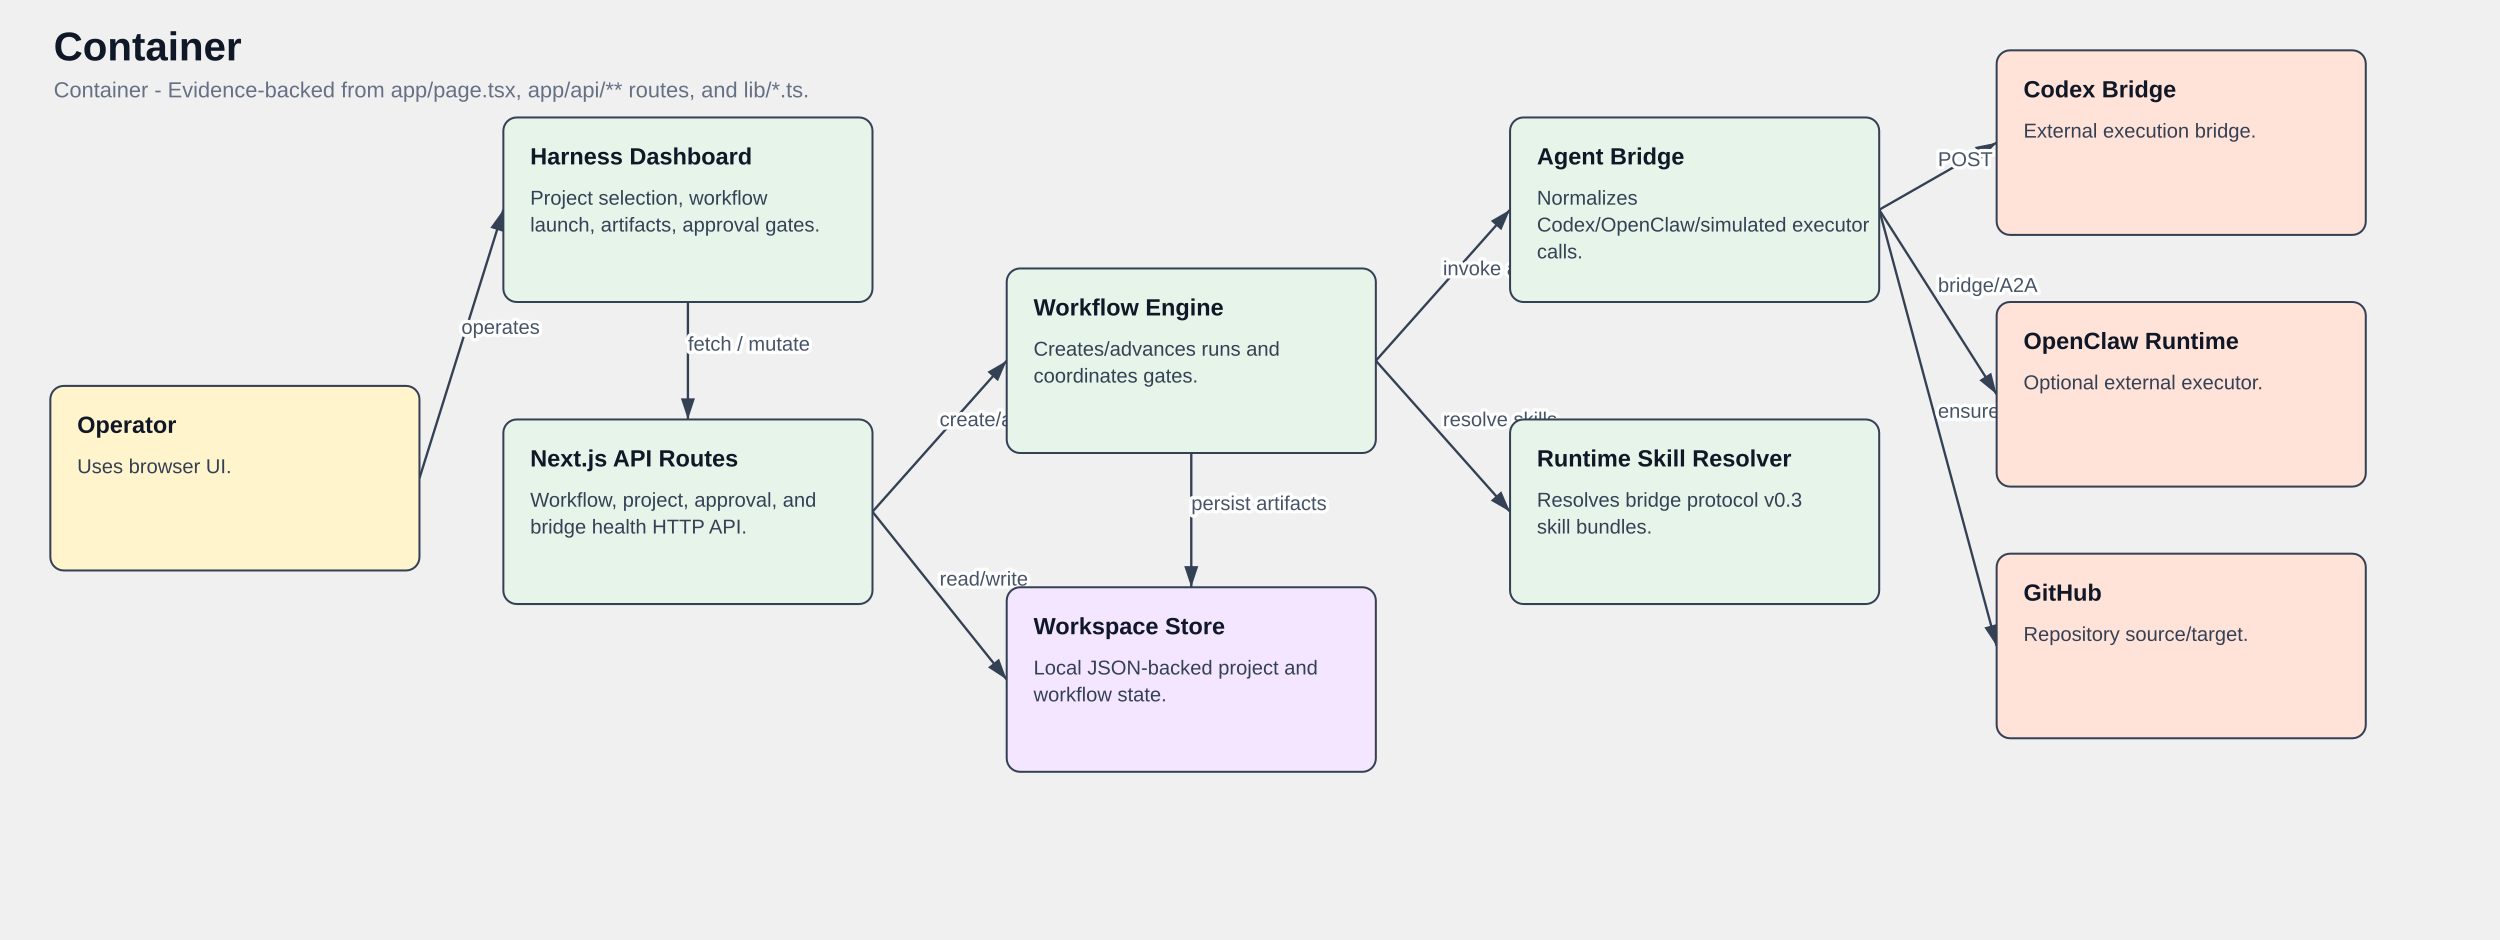
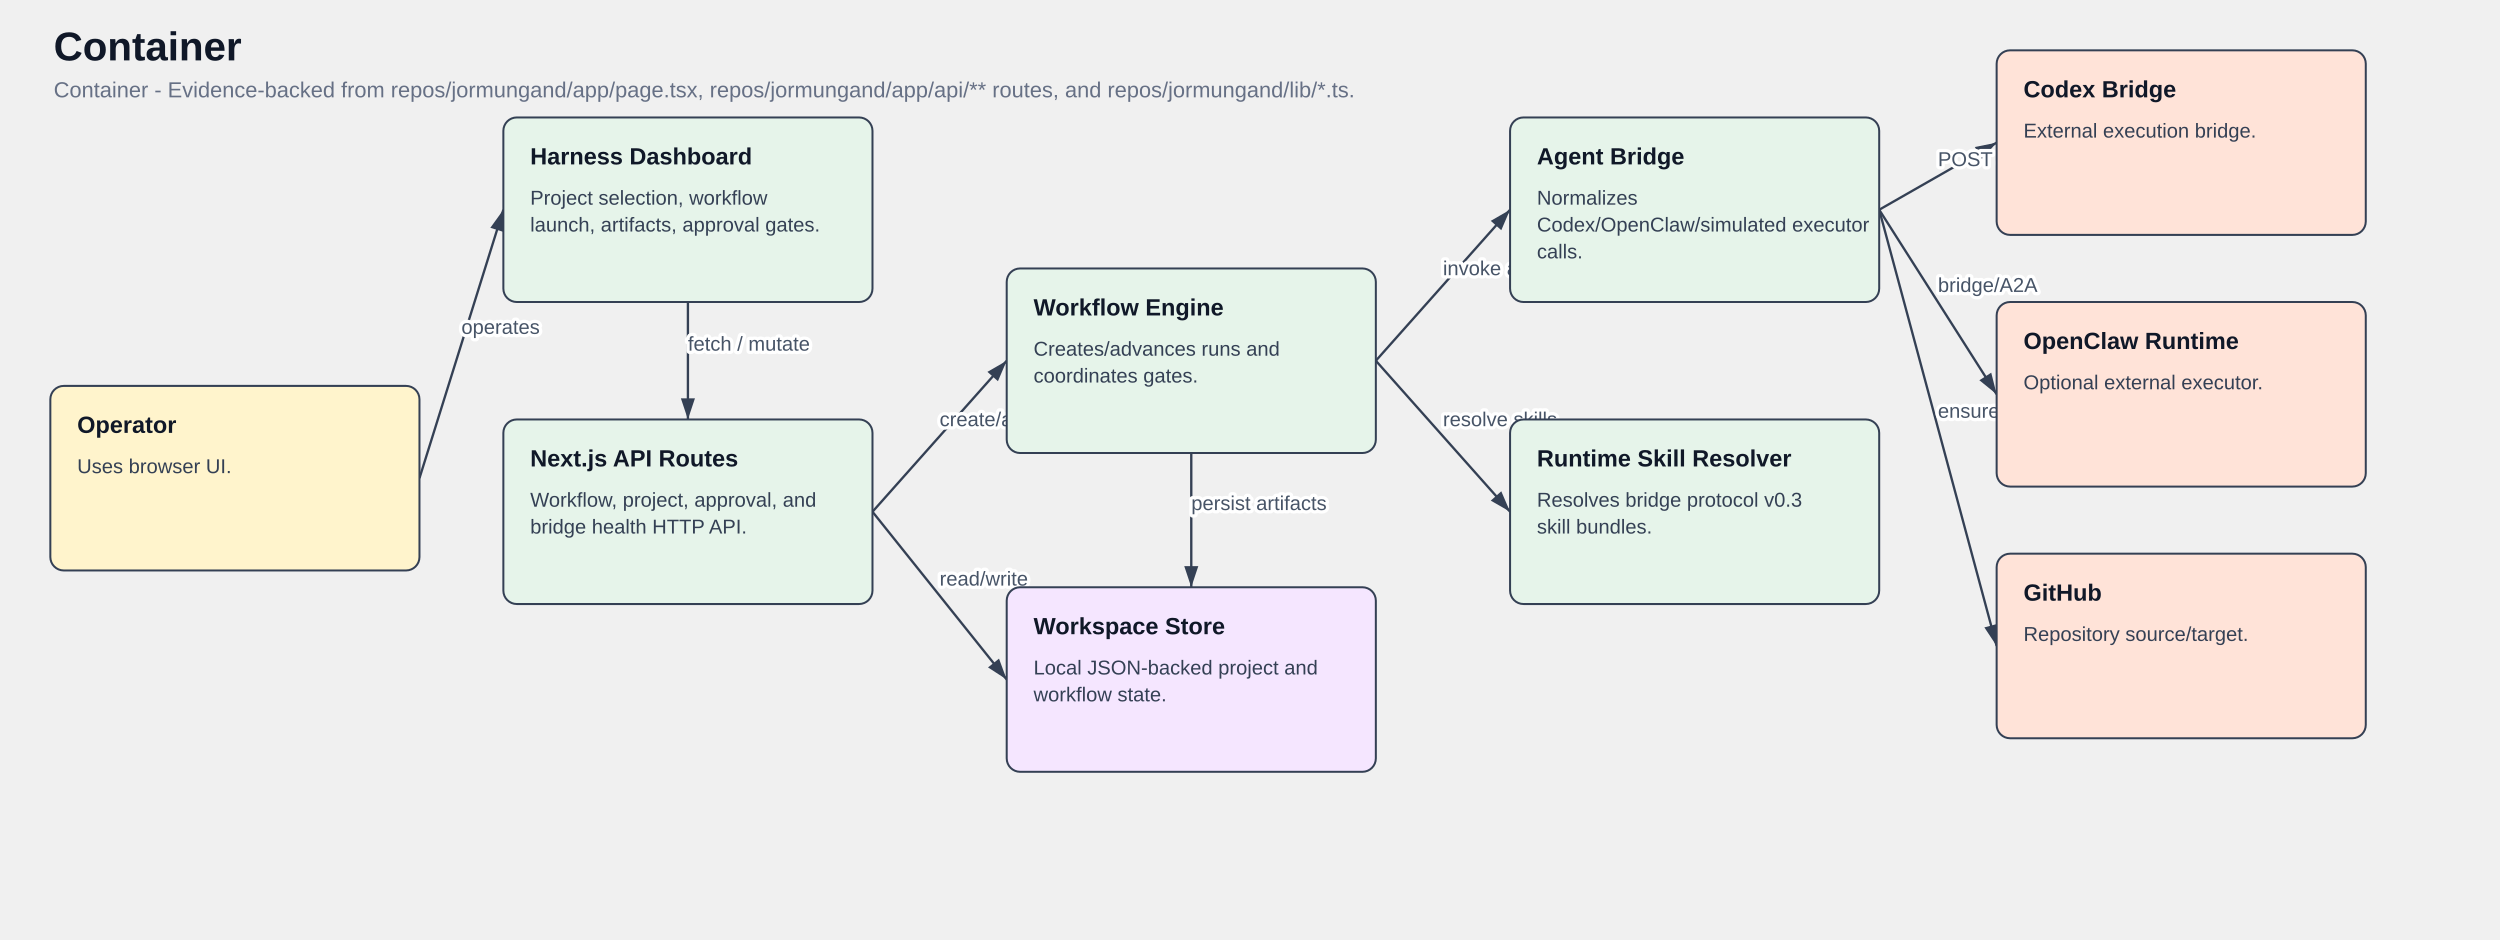
<svg xmlns="http://www.w3.org/2000/svg" width="1490" height="560" viewBox="0 0 1490 560" role="img" aria-labelledby="title desc">
  <defs>
    <marker id="arrow" markerWidth="10" markerHeight="10" refX="9" refY="3" orient="auto" markerUnits="strokeWidth">
      <path d="M0,0 L0,6 L9,3 z" fill="#344054" />
    </marker>
  </defs>
  <style>
    svg { background: #ffffff; font-family: Arial, Helvetica, sans-serif; }
    .diagram-title { fill: #101828; font-size: 24px; font-weight: 700; }
    .diagram-meta { fill: #667085; font-size: 13px; }
    .node { stroke: #344054; stroke-width: 1.2; }
    .node-title { fill: #101828; font-size: 14px; font-weight: 700; }
    .node-desc { fill: #344054; font-size: 12px; }
    .edge { stroke: #344054; stroke-width: 1.4; marker-end: url(#arrow); }
    .edge-label { fill: #475467; font-size: 12px; paint-order: stroke; stroke: #ffffff; stroke-width: 4px; stroke-linejoin: round; }
  </style>
  <text class="diagram-title" x="32" y="36">Container</text>
-   <text class="diagram-meta" x="32" y="58">Container - Evidence-backed from app/page.tsx, app/api/** routes, and lib/*.ts.</text>
+   <text class="diagram-meta" x="32" y="58">Container - Evidence-backed from repos/jormungand/app/page.tsx, repos/jormungand/app/api/** routes, and repos/jormungand/lib/*.ts.</text>
  <g class="edges">
    <line class="edge" x1="250" y1="285" x2="300" y2="125" />
    <text class="edge-label" x="275" y="199">operates</text>
    <line class="edge" x1="410" y1="180" x2="410" y2="250" />
    <text class="edge-label" x="410" y="209">fetch / mutate</text>
    <line class="edge" x1="520" y1="305" x2="600" y2="215" />
    <text class="edge-label" x="560" y="254">create/advance</text>
    <line class="edge" x1="520" y1="305" x2="600" y2="405" />
    <text class="edge-label" x="560" y="349">read/write</text>
    <line class="edge" x1="820" y1="215" x2="900" y2="125" />
    <text class="edge-label" x="860" y="164">invoke agents</text>
    <line class="edge" x1="820" y1="215" x2="900" y2="305" />
    <text class="edge-label" x="860" y="254">resolve skills</text>
    <line class="edge" x1="710" y1="270" x2="710" y2="350" />
    <text class="edge-label" x="710" y="304">persist artifacts</text>
    <line class="edge" x1="1120" y1="125" x2="1190" y2="85" />
    <text class="edge-label" x="1155" y="99">POST agent-runs</text>
    <line class="edge" x1="1120" y1="125" x2="1190" y2="235" />
    <text class="edge-label" x="1155" y="174">bridge/A2A</text>
    <line class="edge" x1="1120" y1="125" x2="1190" y2="385" />
    <text class="edge-label" x="1155" y="249">ensure repo</text>
  </g>
  <g class="nodes">
    <rect class="node person" x="30" y="230" width="220" height="110" rx="8" fill="#fff4cc" />
    <text class="node-title" x="46" y="258">Operator</text>
    <text class="node-desc" x="46" y="282">Uses browser UI.</text>
    <rect class="node container" x="300" y="70" width="220" height="110" rx="8" fill="#e6f4ea" />
    <text class="node-title" x="316" y="98">Harness Dashboard</text>
    <text class="node-desc" x="316" y="122">Project selection, workflow</text>
    <text class="node-desc" x="316" y="138">launch, artifacts, approval gates.</text>
    <rect class="node container" x="300" y="250" width="220" height="110" rx="8" fill="#e6f4ea" />
    <text class="node-title" x="316" y="278">Next.js API Routes</text>
    <text class="node-desc" x="316" y="302">Workflow, project, approval, and</text>
    <text class="node-desc" x="316" y="318">bridge health HTTP API.</text>
    <rect class="node container" x="600" y="160" width="220" height="110" rx="8" fill="#e6f4ea" />
    <text class="node-title" x="616" y="188">Workflow Engine</text>
    <text class="node-desc" x="616" y="212">Creates/advances runs and</text>
    <text class="node-desc" x="616" y="228">coordinates gates.</text>
    <rect class="node container" x="900" y="70" width="220" height="110" rx="8" fill="#e6f4ea" />
    <text class="node-title" x="916" y="98">Agent Bridge</text>
    <text class="node-desc" x="916" y="122">Normalizes</text>
    <text class="node-desc" x="916" y="138">Codex/OpenClaw/simulated executor</text>
    <text class="node-desc" x="916" y="154">calls.</text>
    <rect class="node container" x="900" y="250" width="220" height="110" rx="8" fill="#e6f4ea" />
    <text class="node-title" x="916" y="278">Runtime Skill Resolver</text>
    <text class="node-desc" x="916" y="302">Resolves bridge protocol v0.3</text>
    <text class="node-desc" x="916" y="318">skill bundles.</text>
    <rect class="node storage" x="600" y="350" width="220" height="110" rx="8" fill="#f5e6ff" />
    <text class="node-title" x="616" y="378">Workspace Store</text>
    <text class="node-desc" x="616" y="402">Local JSON-backed project and</text>
    <text class="node-desc" x="616" y="418">workflow state.</text>
    <rect class="node external" x="1190" y="30" width="220" height="110" rx="8" fill="#ffe3d8" />
    <text class="node-title" x="1206" y="58">Codex Bridge</text>
    <text class="node-desc" x="1206" y="82">External execution bridge.</text>
    <rect class="node external" x="1190" y="180" width="220" height="110" rx="8" fill="#ffe3d8" />
    <text class="node-title" x="1206" y="208">OpenClaw Runtime</text>
    <text class="node-desc" x="1206" y="232">Optional external executor.</text>
    <rect class="node external" x="1190" y="330" width="220" height="110" rx="8" fill="#ffe3d8" />
    <text class="node-title" x="1206" y="358">GitHub</text>
    <text class="node-desc" x="1206" y="382">Repository source/target.</text>
  </g>
</svg>
